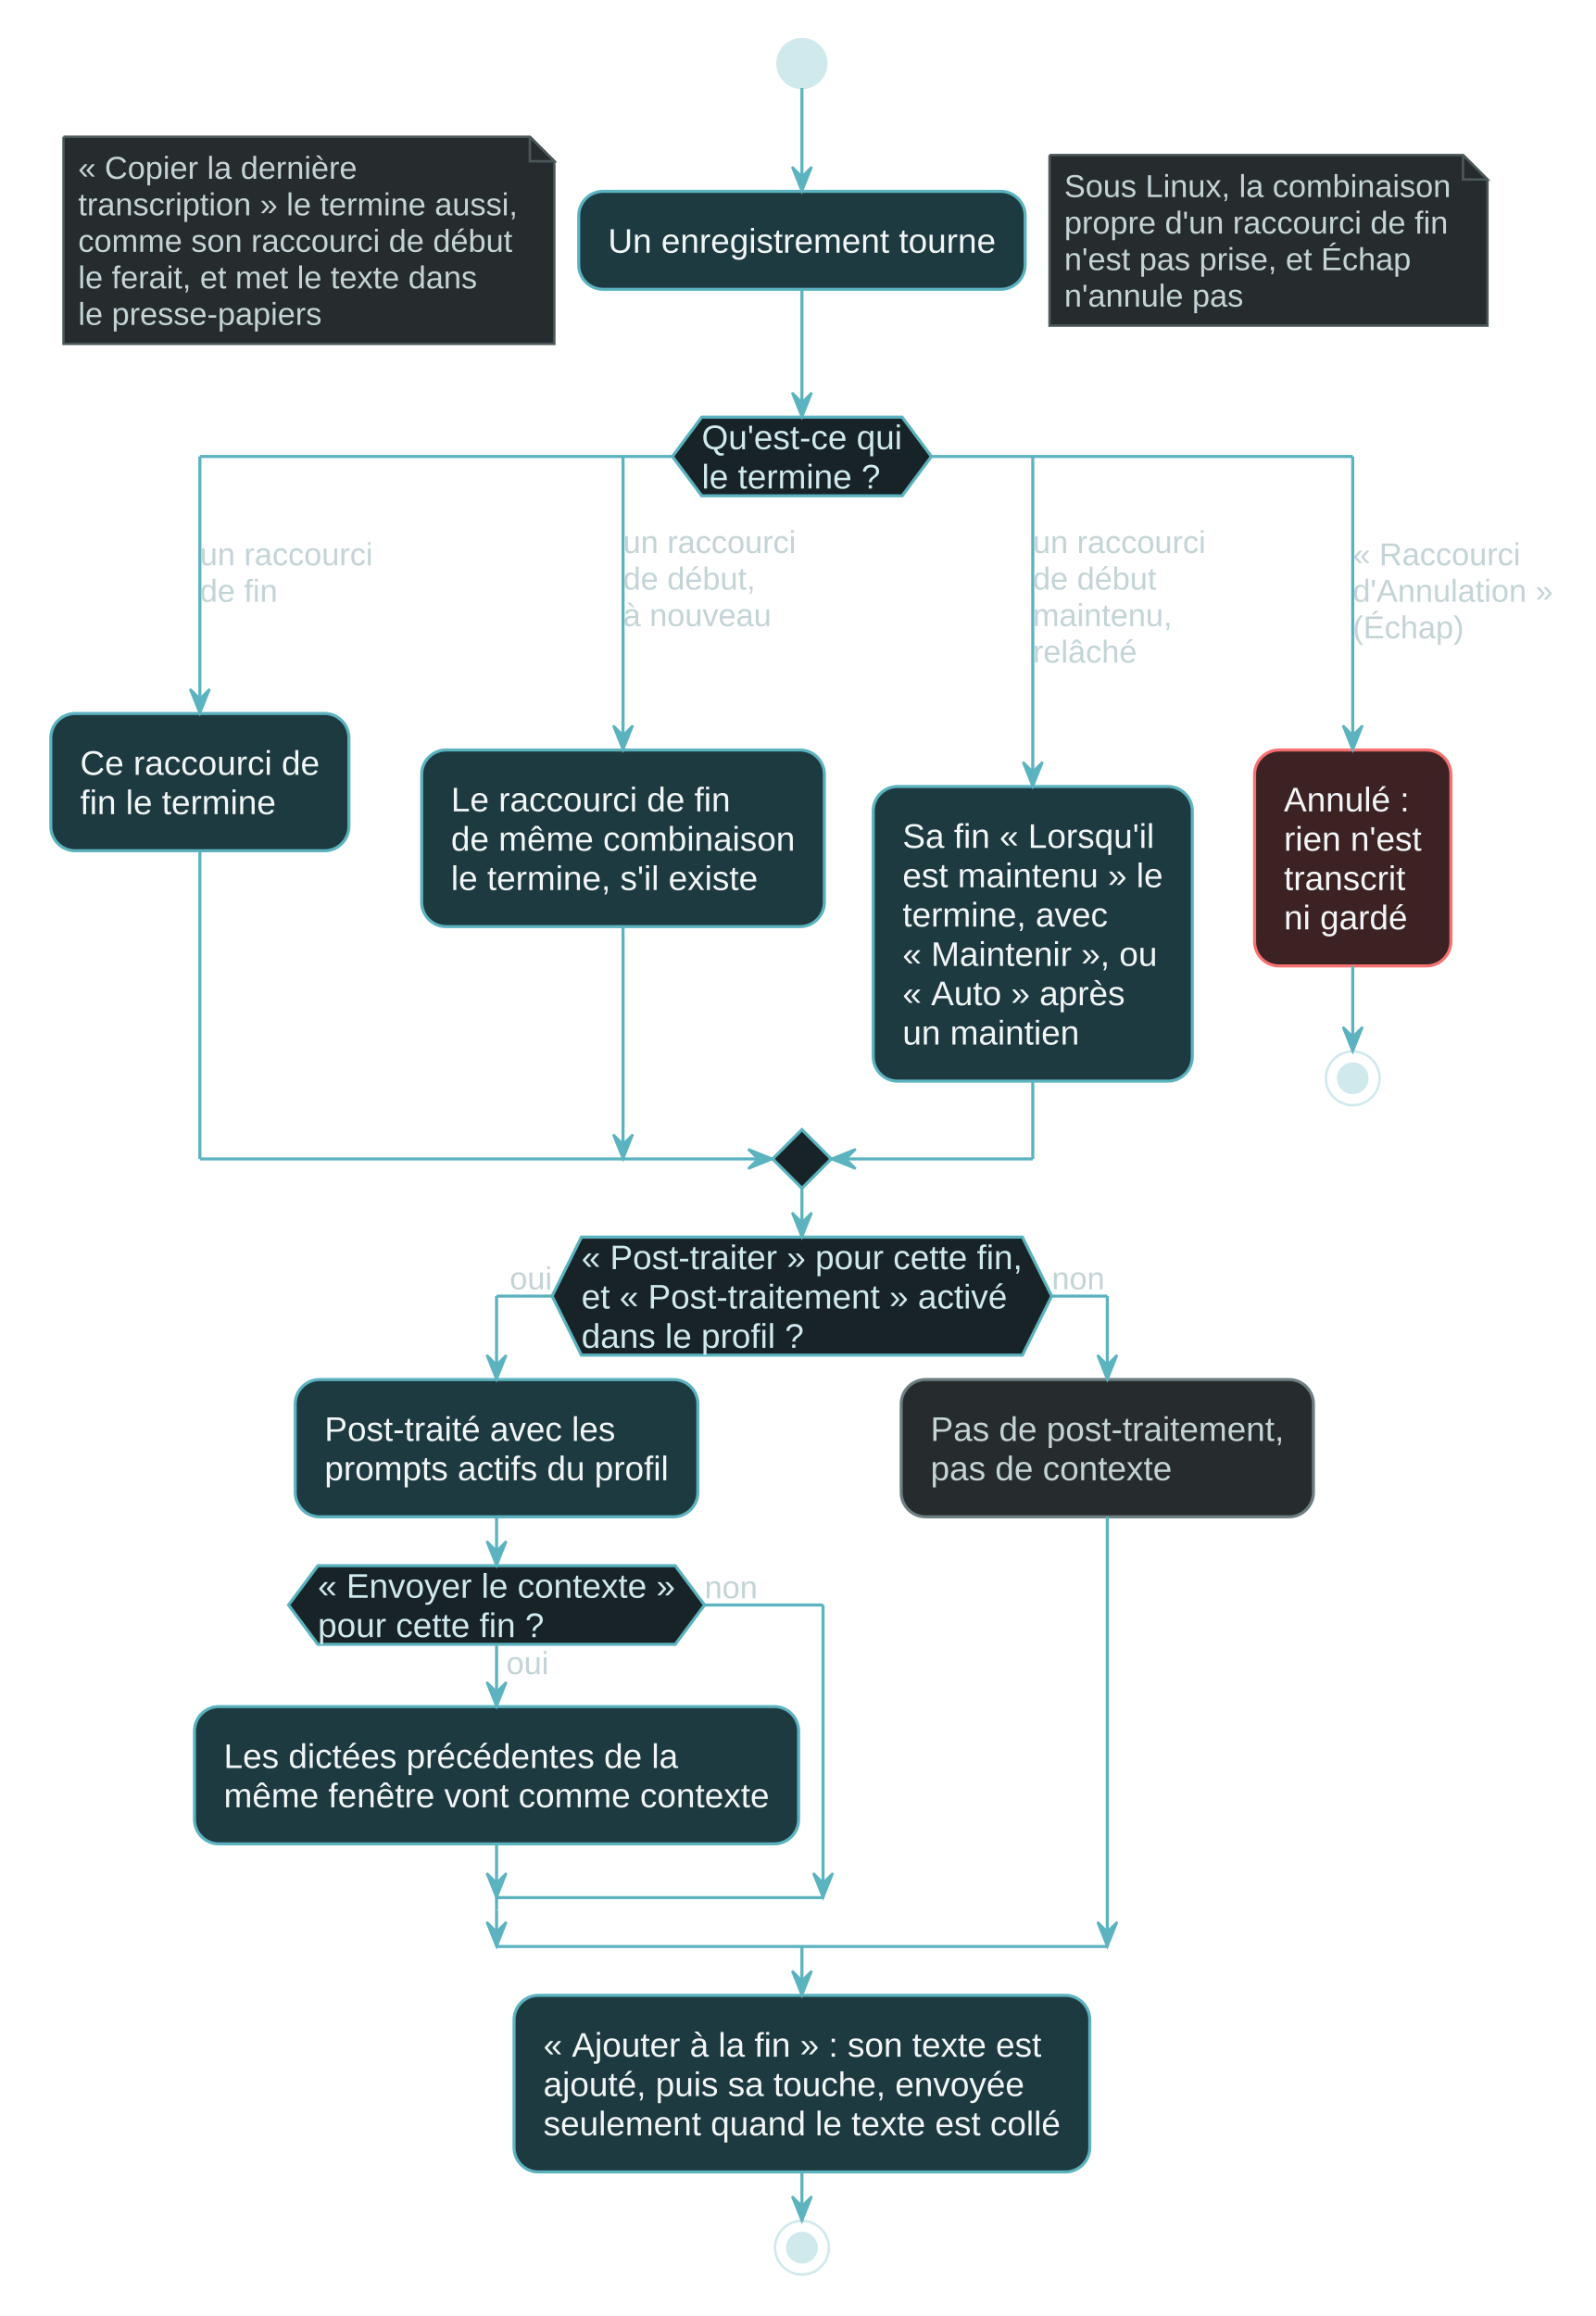
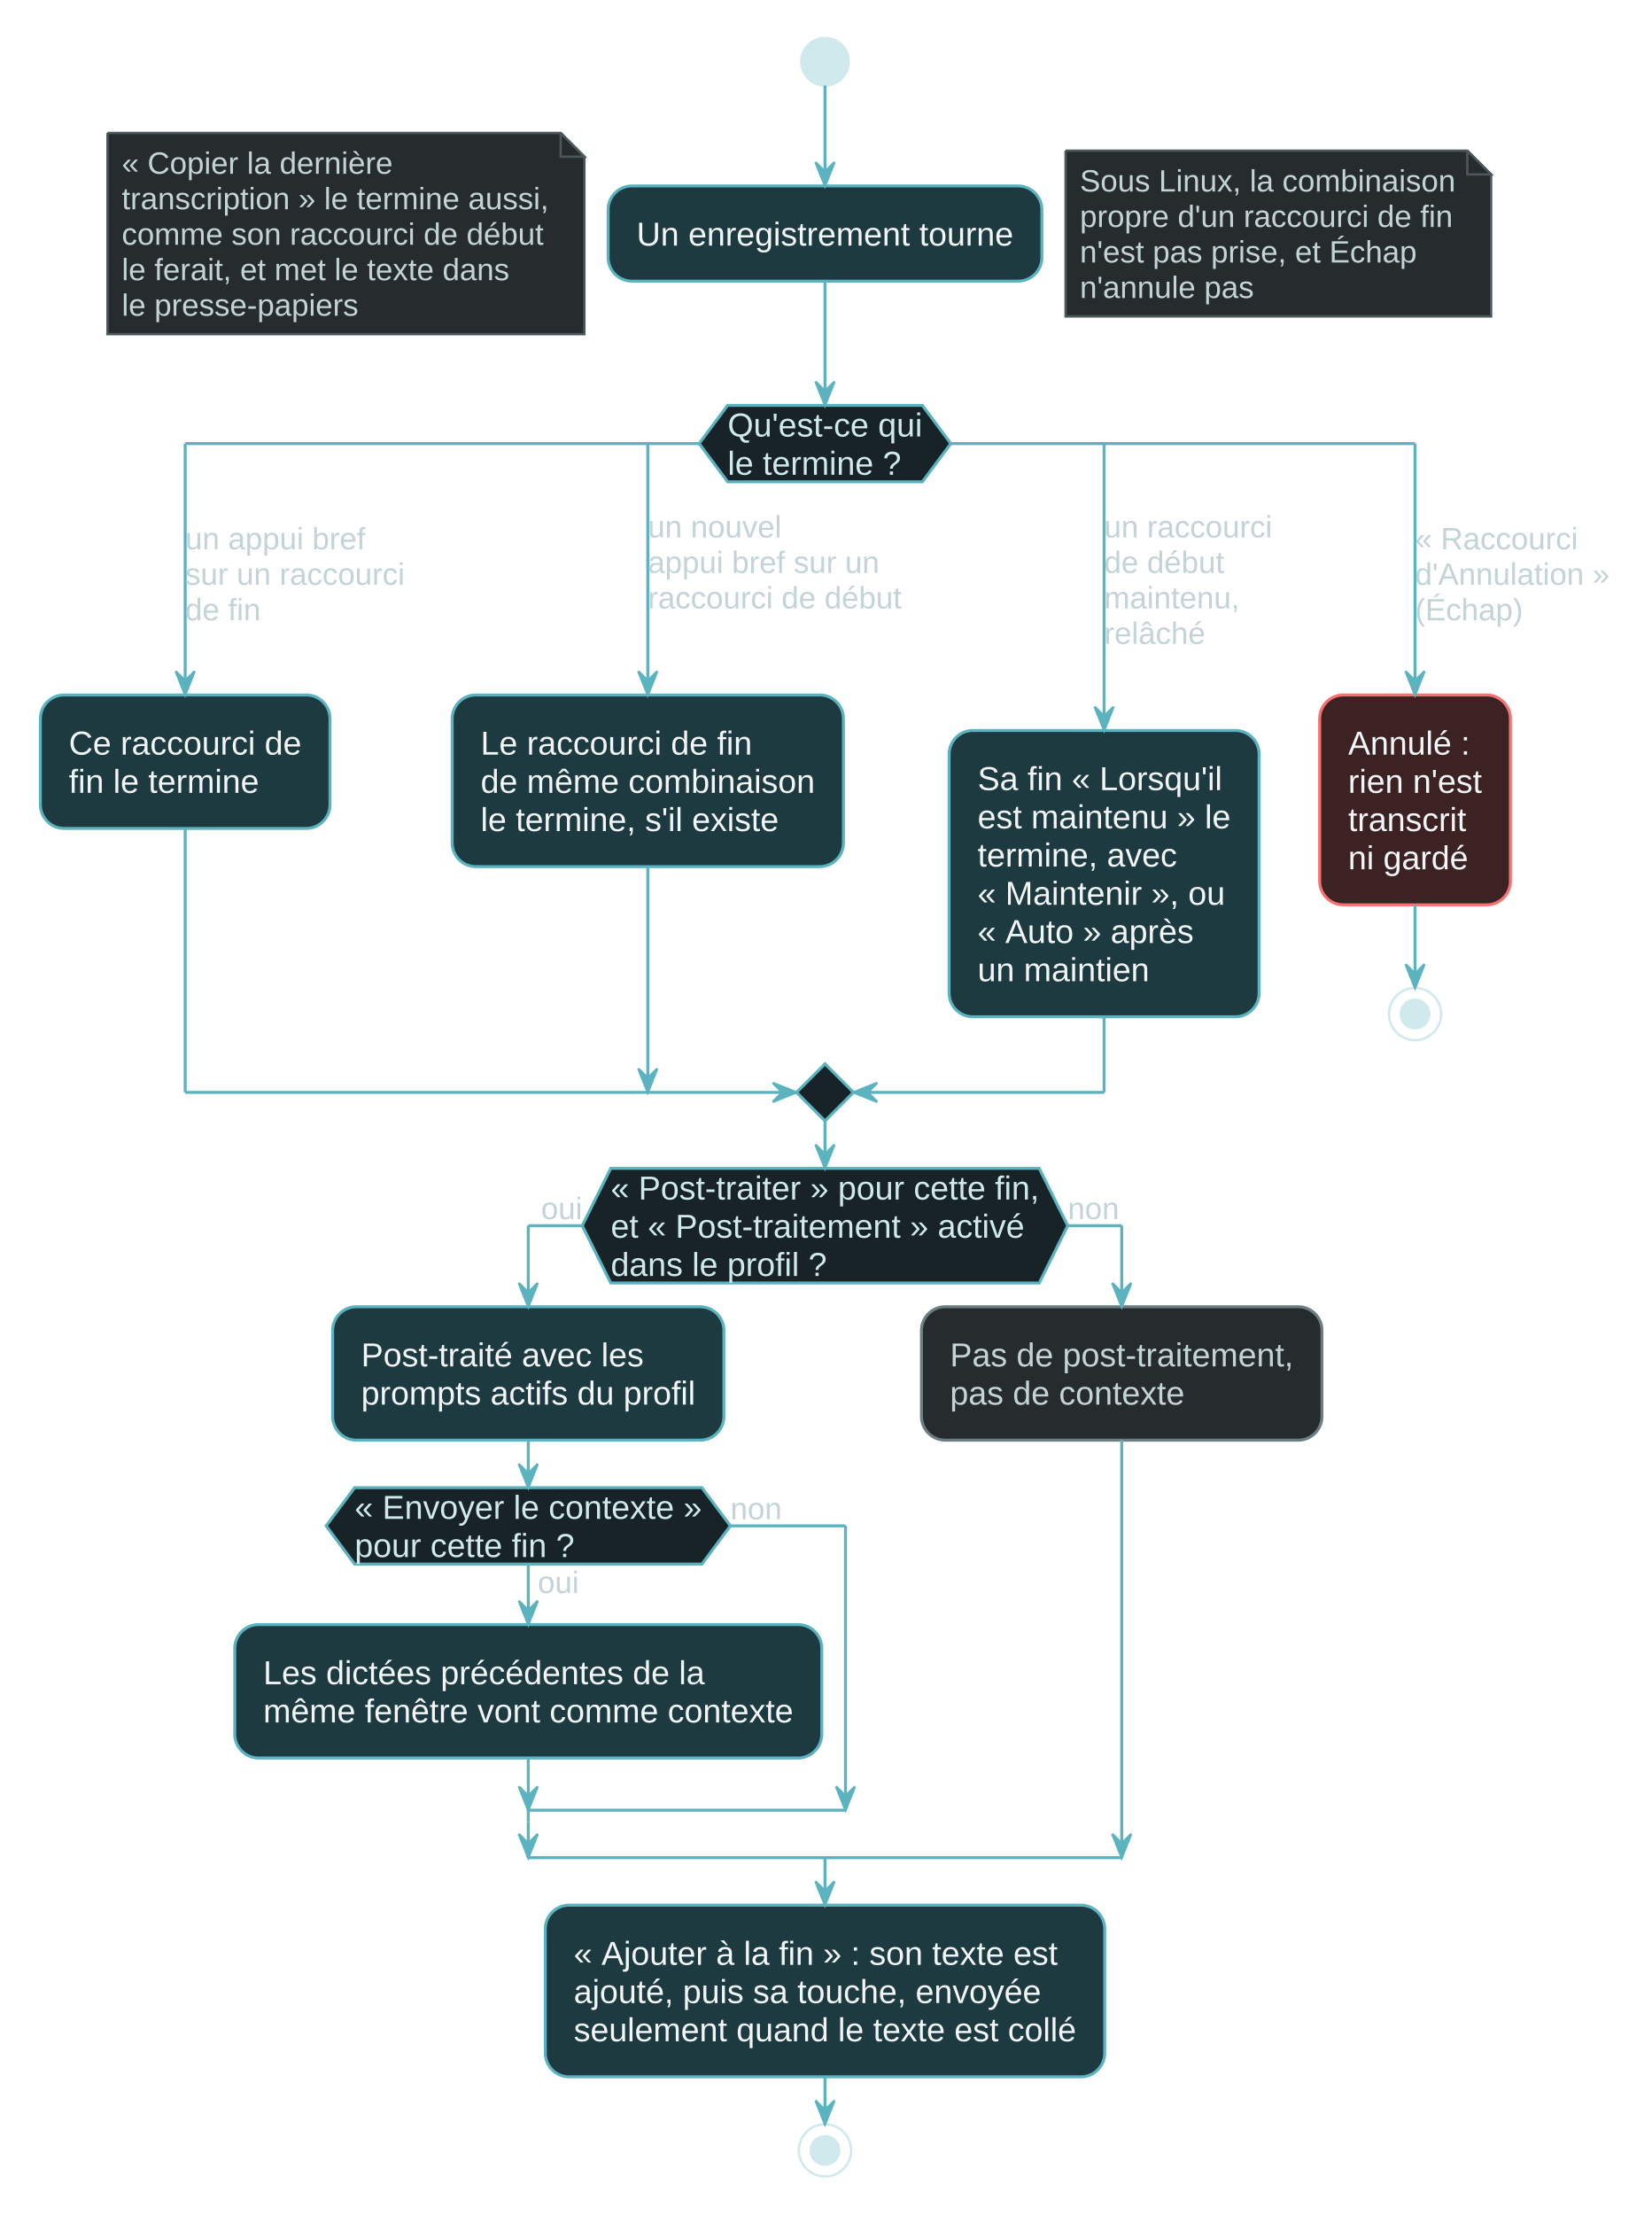
- <svg xmlns="http://www.w3.org/2000/svg" contentStyleType="text/css" data-diagram-type="ACTIVITY" height="948px" preserveAspectRatio="none" style="width:653px;height:948px;" version="1.1" viewBox="0 0 653 948" width="653px" zoomAndPan="magnify">
+ <svg xmlns="http://www.w3.org/2000/svg" contentStyleType="text/css" data-diagram-type="ACTIVITY" height="933px" preserveAspectRatio="none" style="width:696px;height:933px;" version="1.1" viewBox="0 0 696 933" width="696px" zoomAndPan="magnify">
  <defs />
  <g>
-     <ellipse cx="328.287" cy="26" fill="#CFE9ED" rx="10" ry="10" style="stroke:#CFE9ED;stroke-width:1;" />
-     <path d="M26,56 L26,140.744 L226.912,140.744 L226.912,66 L216.912,56 L26,56" fill="#262B2D" style="stroke:#4B5759;stroke-width:1;" />
-     <path d="M216.912,56 L216.912,66 L226.912,66 L216.912,56" fill="#262B2D" style="stroke:#4B5759;stroke-width:1;" />
-     <text fill="#C3D3D6" font-family="Arial, Helvetica, 'Liberation Sans', 'Arimo', sans-serif" font-size="13" lengthAdjust="spacing" textLength="114.175" x="32" y="73.194">« Copier la dernière</text>
-     <text fill="#C3D3D6" font-family="Arial, Helvetica, 'Liberation Sans', 'Arimo', sans-serif" font-size="13" lengthAdjust="spacing" textLength="179.912" x="32" y="88.143">transcription » le termine aussi,</text>
-     <text fill="#C3D3D6" font-family="Arial, Helvetica, 'Liberation Sans', 'Arimo', sans-serif" font-size="13" lengthAdjust="spacing" textLength="177.753" x="32" y="103.091">comme son raccourci de début</text>
-     <text fill="#C3D3D6" font-family="Arial, Helvetica, 'Liberation Sans', 'Arimo', sans-serif" font-size="13" lengthAdjust="spacing" textLength="163.306" x="32" y="118.04">le ferait, et met le texte dans</text>
-     <text fill="#C3D3D6" font-family="Arial, Helvetica, 'Liberation Sans', 'Arimo', sans-serif" font-size="13" lengthAdjust="spacing" textLength="99.715" x="32" y="132.989">le presse-papiers</text>
-     <path d="M429.663,63.474 L429.663,133.269 L608.922,133.269 L608.922,73.474 L598.922,63.474 L429.663,63.474" fill="#262B2D" style="stroke:#4B5759;stroke-width:1;" />
-     <path d="M598.922,63.474 L598.922,73.474 L608.922,73.474 L598.922,63.474" fill="#262B2D" style="stroke:#4B5759;stroke-width:1;" />
-     <text fill="#C3D3D6" font-family="Arial, Helvetica, 'Liberation Sans', 'Arimo', sans-serif" font-size="13" lengthAdjust="spacing" textLength="158.26" x="435.663" y="80.668">Sous Linux, la combinaison</text>
-     <text fill="#C3D3D6" font-family="Arial, Helvetica, 'Liberation Sans', 'Arimo', sans-serif" font-size="13" lengthAdjust="spacing" textLength="157.124" x="435.663" y="95.617">propre d'un raccourci de fin</text>
-     <text fill="#C3D3D6" font-family="Arial, Helvetica, 'Liberation Sans', 'Arimo', sans-serif" font-size="13" lengthAdjust="spacing" textLength="141.953" x="435.663" y="110.566">n'est pas prise, et Échap</text>
-     <text fill="#C3D3D6" font-family="Arial, Helvetica, 'Liberation Sans', 'Arimo', sans-serif" font-size="13" lengthAdjust="spacing" textLength="73.322" x="435.663" y="125.514">n'annule pas</text>
-     <rect fill="#1D3A40" height="40.099" rx="10" ry="10" style="stroke:#5BB3C0;stroke-width:1.25;" width="182.751" x="236.912" y="78.323" />
-     <text fill="#F2F6F7" font-family="Arial, Helvetica, 'Liberation Sans', 'Arimo', sans-serif" font-size="14" lengthAdjust="spacing" textLength="158.751" x="248.912" y="103.454">Un enregistrement tourne</text>
-     <polygon fill="#182327" points="287.265,170.744,369.31,170.744,381.31,186.842,369.31,202.941,287.265,202.941,275.265,186.842,287.265,170.744" style="stroke:#5BB3C0;stroke-width:1.25;" />
-     <text fill="#CFE9ED" font-family="Arial, Helvetica, 'Liberation Sans', 'Arimo', sans-serif" font-size="14" lengthAdjust="spacing" textLength="82.045" x="287.265" y="183.875">Qu'est-ce qui</text>
-     <text fill="#CFE9ED" font-family="Arial, Helvetica, 'Liberation Sans', 'Arimo', sans-serif" font-size="14" lengthAdjust="spacing" textLength="73.144" x="287.265" y="199.974">le termine ?</text>
-     <rect fill="#1D3A40" height="56.197" rx="10" ry="10" style="stroke:#5BB3C0;stroke-width:1.25;" width="122.041" x="20.801" y="292.04" />
-     <text fill="#F2F6F7" font-family="Arial, Helvetica, 'Liberation Sans', 'Arimo', sans-serif" font-size="14" lengthAdjust="spacing" textLength="98.041" x="32.801" y="317.172">Ce raccourci de</text>
-     <text fill="#F2F6F7" font-family="Arial, Helvetica, 'Liberation Sans', 'Arimo', sans-serif" font-size="14" lengthAdjust="spacing" textLength="80.144" x="32.801" y="333.271">fin le termine</text>
-     <rect fill="#1D3A40" height="72.296" rx="10" ry="10" style="stroke:#5BB3C0;stroke-width:1.25;" width="164.848" x="172.63" y="306.989" />
-     <text fill="#F2F6F7" font-family="Arial, Helvetica, 'Liberation Sans', 'Arimo', sans-serif" font-size="14" lengthAdjust="spacing" textLength="114.393" x="184.63" y="332.121">Le raccourci de fin</text>
-     <text fill="#F2F6F7" font-family="Arial, Helvetica, 'Liberation Sans', 'Arimo', sans-serif" font-size="14" lengthAdjust="spacing" textLength="140.848" x="184.63" y="348.219">de même combinaison</text>
-     <text fill="#F2F6F7" font-family="Arial, Helvetica, 'Liberation Sans', 'Arimo', sans-serif" font-size="14" lengthAdjust="spacing" textLength="125.603" x="184.63" y="364.318">le termine, s'il existe</text>
-     <rect fill="#1D3A40" height="120.592" rx="10" ry="10" style="stroke:#5BB3C0;stroke-width:1.25;" width="130.62" x="357.478" y="321.938" />
-     <text fill="#F2F6F7" font-family="Arial, Helvetica, 'Liberation Sans', 'Arimo', sans-serif" font-size="14" lengthAdjust="spacing" textLength="103.065" x="369.478" y="347.069">Sa fin « Lorsqu'il</text>
-     <text fill="#F2F6F7" font-family="Arial, Helvetica, 'Liberation Sans', 'Arimo', sans-serif" font-size="14" lengthAdjust="spacing" textLength="106.62" x="369.478" y="363.168">est maintenu » le</text>
-     <text fill="#F2F6F7" font-family="Arial, Helvetica, 'Liberation Sans', 'Arimo', sans-serif" font-size="14" lengthAdjust="spacing" textLength="84.034" x="369.478" y="379.267">termine, avec</text>
-     <text fill="#F2F6F7" font-family="Arial, Helvetica, 'Liberation Sans', 'Arimo', sans-serif" font-size="14" lengthAdjust="spacing" textLength="104.282" x="369.478" y="395.365">« Maintenir », ou</text>
-     <text fill="#F2F6F7" font-family="Arial, Helvetica, 'Liberation Sans', 'Arimo', sans-serif" font-size="14" lengthAdjust="spacing" textLength="91.061" x="369.478" y="411.464">« Auto » après</text>
-     <text fill="#F2F6F7" font-family="Arial, Helvetica, 'Liberation Sans', 'Arimo', sans-serif" font-size="14" lengthAdjust="spacing" textLength="72.379" x="369.478" y="427.562">un maintien</text>
-     <rect fill="#3D2224" height="88.394" rx="10" ry="10" style="stroke:#F87171;stroke-width:1.25;" width="80.369" x="513.596" y="306.989" />
-     <text fill="#F2F6F7" font-family="Arial, Helvetica, 'Liberation Sans', 'Arimo', sans-serif" font-size="14" lengthAdjust="spacing" textLength="51.372" x="525.596" y="332.121">Annulé :</text>
-     <text fill="#F2F6F7" font-family="Arial, Helvetica, 'Liberation Sans', 'Arimo', sans-serif" font-size="14" lengthAdjust="spacing" textLength="56.369" x="525.596" y="348.219">rien n'est</text>
-     <text fill="#F2F6F7" font-family="Arial, Helvetica, 'Liberation Sans', 'Arimo', sans-serif" font-size="14" lengthAdjust="spacing" textLength="49.786" x="525.596" y="364.318">transcrit</text>
-     <text fill="#F2F6F7" font-family="Arial, Helvetica, 'Liberation Sans', 'Arimo', sans-serif" font-size="14" lengthAdjust="spacing" textLength="50.593" x="525.596" y="380.416">ni gardé</text>
-     <ellipse cx="553.78" cy="441.383" fill="none" rx="11" ry="11" style="stroke:#CFE9ED;stroke-width:1;" />
-     <ellipse cx="553.78" cy="441.383" fill="#CFE9ED" rx="6" ry="6" style="stroke:#CFE9ED;stroke-width:1;" />
-     <polygon fill="#182327" points="328.287,462.383,328.287,462.383,340.287,474.383,328.287,486.383,328.287,486.383,316.287,474.383,328.287,462.383" style="stroke:#5BB3C0;stroke-width:1.25;" />
-     <polygon fill="#182327" points="238.022,506.383,418.552,506.383,430.552,530.531,418.552,554.679,238.022,554.679,226.022,530.531,238.022,506.383" style="stroke:#5BB3C0;stroke-width:1.25;" />
-     <text fill="#CFE9ED" font-family="Arial, Helvetica, 'Liberation Sans', 'Arimo', sans-serif" font-size="14" lengthAdjust="spacing" textLength="180.53" x="238.022" y="519.515">« Post-traiter » pour cette fin,</text>
-     <text fill="#CFE9ED" font-family="Arial, Helvetica, 'Liberation Sans', 'Arimo', sans-serif" font-size="14" lengthAdjust="spacing" textLength="174.303" x="238.022" y="535.614">et « Post-traitement » activé</text>
-     <text fill="#CFE9ED" font-family="Arial, Helvetica, 'Liberation Sans', 'Arimo', sans-serif" font-size="14" lengthAdjust="spacing" textLength="91.055" x="238.022" y="551.712">dans le profil ?</text>
-     <text fill="#C3D3D6" font-family="Arial, Helvetica, 'Liberation Sans', 'Arimo', sans-serif" font-size="13" lengthAdjust="spacing" textLength="17.348" x="208.674" y="527.776">oui</text>
-     <text fill="#C3D3D6" font-family="Arial, Helvetica, 'Liberation Sans', 'Arimo', sans-serif" font-size="13" lengthAdjust="spacing" textLength="21.69" x="430.552" y="527.776">non</text>
-     <rect fill="#1D3A40" height="56.197" rx="10" ry="10" style="stroke:#5BB3C0;stroke-width:1.25;" width="164.834" x="120.855" y="564.679" />
-     <text fill="#F2F6F7" font-family="Arial, Helvetica, 'Liberation Sans', 'Arimo', sans-serif" font-size="14" lengthAdjust="spacing" textLength="119.048" x="132.855" y="589.811">Post-traité avec les</text>
-     <text fill="#F2F6F7" font-family="Arial, Helvetica, 'Liberation Sans', 'Arimo', sans-serif" font-size="14" lengthAdjust="spacing" textLength="140.834" x="132.855" y="605.91">prompts actifs du profil</text>
-     <rect fill="#1D3A40" height="56.197" rx="10" ry="10" style="stroke:#5BB3C0;stroke-width:1.25;" width="247.323" x="79.61" y="698.548" />
-     <text fill="#F2F6F7" font-family="Arial, Helvetica, 'Liberation Sans', 'Arimo', sans-serif" font-size="14" lengthAdjust="spacing" textLength="186.013" x="91.61" y="723.68">Les dictées précédentes de la</text>
-     <text fill="#F2F6F7" font-family="Arial, Helvetica, 'Liberation Sans', 'Arimo', sans-serif" font-size="14" lengthAdjust="spacing" textLength="223.323" x="91.61" y="739.779">même fenêtre vont comme contexte</text>
-     <polygon fill="#182327" points="130.117,640.876,276.427,640.876,288.427,656.975,276.427,673.074,130.117,673.074,118.117,656.975,130.117,640.876" style="stroke:#5BB3C0;stroke-width:1.25;" />
-     <text fill="#C3D3D6" font-family="Arial, Helvetica, 'Liberation Sans', 'Arimo', sans-serif" font-size="13" lengthAdjust="spacing" textLength="17.348" x="207.272" y="685.268">oui</text>
-     <text fill="#CFE9ED" font-family="Arial, Helvetica, 'Liberation Sans', 'Arimo', sans-serif" font-size="14" lengthAdjust="spacing" textLength="146.31" x="130.117" y="654.008">« Envoyer le contexte »</text>
-     <text fill="#CFE9ED" font-family="Arial, Helvetica, 'Liberation Sans', 'Arimo', sans-serif" font-size="14" lengthAdjust="spacing" textLength="92.613" x="130.117" y="670.107">pour cette fin ?</text>
-     <text fill="#C3D3D6" font-family="Arial, Helvetica, 'Liberation Sans', 'Arimo', sans-serif" font-size="13" lengthAdjust="spacing" textLength="21.69" x="288.427" y="654.22">non</text>
-     <rect fill="#262B2D" height="56.197" rx="10" ry="10" style="stroke:#6D7E82;stroke-width:1.25;" width="168.737" x="368.934" y="564.679" />
-     <text fill="#C3D3D6" font-family="Arial, Helvetica, 'Liberation Sans', 'Arimo', sans-serif" font-size="14" lengthAdjust="spacing" textLength="144.737" x="380.934" y="589.811">Pas de post-traitement,</text>
-     <text fill="#C3D3D6" font-family="Arial, Helvetica, 'Liberation Sans', 'Arimo', sans-serif" font-size="14" lengthAdjust="spacing" textLength="98.848" x="380.934" y="605.91">pas de contexte</text>
-     <rect fill="#1D3A40" height="72.296" rx="10" ry="10" style="stroke:#5BB3C0;stroke-width:1.25;" width="235.689" x="210.443" y="816.745" />
-     <text fill="#F2F6F7" font-family="Arial, Helvetica, 'Liberation Sans', 'Arimo', sans-serif" font-size="14" lengthAdjust="spacing" textLength="203.895" x="222.443" y="841.877">« Ajouter à la fin » : son texte est</text>
-     <text fill="#F2F6F7" font-family="Arial, Helvetica, 'Liberation Sans', 'Arimo', sans-serif" font-size="14" lengthAdjust="spacing" textLength="196.916" x="222.443" y="857.976">ajouté, puis sa touche, envoyée</text>
-     <text fill="#F2F6F7" font-family="Arial, Helvetica, 'Liberation Sans', 'Arimo', sans-serif" font-size="14" lengthAdjust="spacing" textLength="211.689" x="222.443" y="874.074">seulement quand le texte est collé</text>
-     <ellipse cx="328.287" cy="920.041" fill="none" rx="11" ry="11" style="stroke:#CFE9ED;stroke-width:1;" />
-     <ellipse cx="328.287" cy="920.041" fill="#CFE9ED" rx="6" ry="6" style="stroke:#CFE9ED;stroke-width:1;" />
-     <line style="stroke:#5BB3C0;stroke-width:1.25;" x1="328.287" x2="328.287" y1="36" y2="78.323" />
-     <polygon fill="#5BB3C0" points="324.287,68.323,328.287,78.323,332.287,68.323,328.287,72.323" style="stroke:#5BB3C0;stroke-width:1;" />
-     <line style="stroke:#5BB3C0;stroke-width:1.25;" x1="553.78" x2="553.78" y1="395.383" y2="430.383" />
-     <polygon fill="#5BB3C0" points="549.78,420.383,553.78,430.383,557.78,420.383,553.78,424.383" style="stroke:#5BB3C0;stroke-width:1;" />
-     <line style="stroke:#5BB3C0;stroke-width:1.25;" x1="275.265" x2="81.822" y1="186.842" y2="186.842" />
-     <line style="stroke:#5BB3C0;stroke-width:1.25;" x1="81.822" x2="81.822" y1="186.842" y2="292.04" />
-     <polygon fill="#5BB3C0" points="77.822,282.04,81.822,292.04,85.822,282.04,81.822,286.04" style="stroke:#5BB3C0;stroke-width:1;" />
-     <text fill="#C3D3D6" font-family="Arial, Helvetica, 'Liberation Sans', 'Arimo', sans-serif" font-size="13" lengthAdjust="spacing" textLength="70.808" x="81.822" y="231.39">un raccourci</text>
-     <text fill="#C3D3D6" font-family="Arial, Helvetica, 'Liberation Sans', 'Arimo', sans-serif" font-size="13" lengthAdjust="spacing" textLength="31.802" x="81.822" y="246.338">de fin</text>
-     <line style="stroke:#5BB3C0;stroke-width:1.25;" x1="381.31" x2="553.78" y1="186.842" y2="186.842" />
-     <line style="stroke:#5BB3C0;stroke-width:1.25;" x1="553.78" x2="553.78" y1="186.842" y2="306.989" />
-     <polygon fill="#5BB3C0" points="549.78,296.989,553.78,306.989,557.78,296.989,553.78,300.989" style="stroke:#5BB3C0;stroke-width:1;" />
-     <text fill="#C3D3D6" font-family="Arial, Helvetica, 'Liberation Sans', 'Arimo', sans-serif" font-size="13" lengthAdjust="spacing" textLength="68.637" x="553.78" y="231.39">« Raccourci</text>
-     <text fill="#C3D3D6" font-family="Arial, Helvetica, 'Liberation Sans', 'Arimo', sans-serif" font-size="13" lengthAdjust="spacing" textLength="81.993" x="553.78" y="246.338">d'Annulation »</text>
-     <text fill="#C3D3D6" font-family="Arial, Helvetica, 'Liberation Sans', 'Arimo', sans-serif" font-size="13" lengthAdjust="spacing" textLength="45.519" x="553.78" y="261.287">(Échap)</text>
-     <line style="stroke:#5BB3C0;stroke-width:1.25;" x1="255.054" x2="255.054" y1="186.842" y2="306.989" />
-     <polygon fill="#5BB3C0" points="251.054,296.989,255.054,306.989,259.054,296.989,255.054,300.989" style="stroke:#5BB3C0;stroke-width:1;" />
-     <text fill="#C3D3D6" font-family="Arial, Helvetica, 'Liberation Sans', 'Arimo', sans-serif" font-size="13" lengthAdjust="spacing" textLength="70.808" x="255.054" y="226.39">un raccourci</text>
-     <text fill="#C3D3D6" font-family="Arial, Helvetica, 'Liberation Sans', 'Arimo', sans-serif" font-size="13" lengthAdjust="spacing" textLength="54.215" x="255.054" y="241.338">de début,</text>
-     <text fill="#C3D3D6" font-family="Arial, Helvetica, 'Liberation Sans', 'Arimo', sans-serif" font-size="13" lengthAdjust="spacing" textLength="60.722" x="255.054" y="256.287">à nouveau</text>
-     <line style="stroke:#5BB3C0;stroke-width:1.25;" x1="422.788" x2="422.788" y1="186.842" y2="321.938" />
-     <polygon fill="#5BB3C0" points="418.788,311.938,422.788,321.938,426.788,311.938,422.788,315.938" style="stroke:#5BB3C0;stroke-width:1;" />
-     <text fill="#C3D3D6" font-family="Arial, Helvetica, 'Liberation Sans', 'Arimo', sans-serif" font-size="13" lengthAdjust="spacing" textLength="70.808" x="422.788" y="226.39">un raccourci</text>
-     <text fill="#C3D3D6" font-family="Arial, Helvetica, 'Liberation Sans', 'Arimo', sans-serif" font-size="13" lengthAdjust="spacing" textLength="50.603" x="422.788" y="241.338">de début</text>
-     <text fill="#C3D3D6" font-family="Arial, Helvetica, 'Liberation Sans', 'Arimo', sans-serif" font-size="13" lengthAdjust="spacing" textLength="57.091" x="422.788" y="256.287">maintenu,</text>
-     <text fill="#C3D3D6" font-family="Arial, Helvetica, 'Liberation Sans', 'Arimo', sans-serif" font-size="13" lengthAdjust="spacing" textLength="42.637" x="422.788" y="271.236">relâché</text>
-     <line style="stroke:#5BB3C0;stroke-width:1.25;" x1="81.822" x2="81.822" y1="348.237" y2="474.383" />
-     <line style="stroke:#5BB3C0;stroke-width:1.25;" x1="81.822" x2="316.287" y1="474.383" y2="474.383" />
-     <polygon fill="#5BB3C0" points="306.287,470.383,316.287,474.383,306.287,478.383,310.287,474.383" style="stroke:#5BB3C0;stroke-width:1;" />
-     <line style="stroke:#5BB3C0;stroke-width:1.25;" x1="422.788" x2="422.788" y1="442.529" y2="474.383" />
-     <line style="stroke:#5BB3C0;stroke-width:1.25;" x1="422.788" x2="340.287" y1="474.383" y2="474.383" />
-     <polygon fill="#5BB3C0" points="350.287,470.383,340.287,474.383,350.287,478.383,346.287,474.383" style="stroke:#5BB3C0;stroke-width:1;" />
-     <line style="stroke:#5BB3C0;stroke-width:1.25;" x1="255.054" x2="255.054" y1="379.285" y2="474.383" />
-     <polygon fill="#5BB3C0" points="251.054,464.383,255.054,474.383,259.054,464.383,255.054,468.383" style="stroke:#5BB3C0;stroke-width:1;" />
-     <line style="stroke:#5BB3C0;stroke-width:1.25;" x1="328.287" x2="328.287" y1="118.421" y2="170.744" />
-     <polygon fill="#5BB3C0" points="324.287,160.744,328.287,170.744,332.287,160.744,328.287,164.744" style="stroke:#5BB3C0;stroke-width:1;" />
-     <line style="stroke:#5BB3C0;stroke-width:1.25;" x1="203.272" x2="203.272" y1="673.074" y2="698.548" />
-     <polygon fill="#5BB3C0" points="199.272,688.548,203.272,698.548,207.272,688.548,203.272,692.548" style="stroke:#5BB3C0;stroke-width:1;" />
-     <line style="stroke:#5BB3C0;stroke-width:1.25;" x1="288.427" x2="336.934" y1="656.975" y2="656.975" />
-     <line style="stroke:#5BB3C0;stroke-width:1.25;" x1="336.934" x2="336.934" y1="656.975" y2="776.745" />
-     <polygon fill="#5BB3C0" points="332.934,766.745,336.934,776.745,340.934,766.745,336.934,770.745" style="stroke:#5BB3C0;stroke-width:1;" />
-     <line style="stroke:#5BB3C0;stroke-width:1.25;" x1="336.934" x2="203.272" y1="776.745" y2="776.745" />
-     <line style="stroke:#5BB3C0;stroke-width:1.25;" x1="203.272" x2="203.272" y1="776.745" y2="781.745" />
-     <line style="stroke:#5BB3C0;stroke-width:1.25;" x1="203.272" x2="203.272" y1="754.745" y2="776.745" />
-     <polygon fill="#5BB3C0" points="199.272,766.745,203.272,776.745,207.272,766.745,203.272,770.745" style="stroke:#5BB3C0;stroke-width:1;" />
-     <line style="stroke:#5BB3C0;stroke-width:1.25;" x1="203.272" x2="203.272" y1="620.876" y2="640.876" />
-     <polygon fill="#5BB3C0" points="199.272,630.876,203.272,640.876,207.272,630.876,203.272,634.876" style="stroke:#5BB3C0;stroke-width:1;" />
-     <line style="stroke:#5BB3C0;stroke-width:1.25;" x1="226.022" x2="203.272" y1="530.531" y2="530.531" />
-     <line style="stroke:#5BB3C0;stroke-width:1.25;" x1="203.272" x2="203.272" y1="530.531" y2="564.679" />
-     <polygon fill="#5BB3C0" points="199.272,554.679,203.272,564.679,207.272,554.679,203.272,558.679" style="stroke:#5BB3C0;stroke-width:1;" />
-     <line style="stroke:#5BB3C0;stroke-width:1.25;" x1="430.552" x2="453.302" y1="530.531" y2="530.531" />
-     <line style="stroke:#5BB3C0;stroke-width:1.25;" x1="453.302" x2="453.302" y1="530.531" y2="564.679" />
-     <polygon fill="#5BB3C0" points="449.302,554.679,453.302,564.679,457.302,554.679,453.302,558.679" style="stroke:#5BB3C0;stroke-width:1;" />
-     <line style="stroke:#5BB3C0;stroke-width:1.25;" x1="203.272" x2="203.272" y1="781.745" y2="796.745" />
-     <polygon fill="#5BB3C0" points="199.272,786.745,203.272,796.745,207.272,786.745,203.272,790.745" style="stroke:#5BB3C0;stroke-width:1;" />
-     <line style="stroke:#5BB3C0;stroke-width:1.25;" x1="453.302" x2="453.302" y1="620.876" y2="796.745" />
-     <polygon fill="#5BB3C0" points="449.302,786.745,453.302,796.745,457.302,786.745,453.302,790.745" style="stroke:#5BB3C0;stroke-width:1;" />
-     <line style="stroke:#5BB3C0;stroke-width:1.25;" x1="203.272" x2="453.302" y1="796.745" y2="796.745" />
-     <line style="stroke:#5BB3C0;stroke-width:1.25;" x1="328.287" x2="328.287" y1="486.383" y2="506.383" />
-     <polygon fill="#5BB3C0" points="324.287,496.383,328.287,506.383,332.287,496.383,328.287,500.383" style="stroke:#5BB3C0;stroke-width:1;" />
-     <line style="stroke:#5BB3C0;stroke-width:1.25;" x1="328.287" x2="328.287" y1="796.745" y2="816.745" />
-     <polygon fill="#5BB3C0" points="324.287,806.745,328.287,816.745,332.287,806.745,328.287,810.745" style="stroke:#5BB3C0;stroke-width:1;" />
-     <line style="stroke:#5BB3C0;stroke-width:1.25;" x1="328.287" x2="328.287" y1="889.041" y2="909.041" />
-     <polygon fill="#5BB3C0" points="324.287,899.041,328.287,909.041,332.287,899.041,328.287,903.041" style="stroke:#5BB3C0;stroke-width:1;" />
+     <ellipse cx="347.585" cy="26" fill="#CFE9ED" rx="10" ry="10" style="stroke:#CFE9ED;stroke-width:1;" />
+     <path d="M45.298,56 L45.298,140.744 L246.21,140.744 L246.21,66 L236.21,56 L45.298,56" fill="#262B2D" style="stroke:#4B5759;stroke-width:1;" />
+     <path d="M236.21,56 L236.21,66 L246.21,66 L236.21,56" fill="#262B2D" style="stroke:#4B5759;stroke-width:1;" />
+     <text fill="#C3D3D6" font-family="Arial, Helvetica, 'Liberation Sans', 'Arimo', sans-serif" font-size="13" lengthAdjust="spacing" textLength="114.175" x="51.298" y="73.194">« Copier la dernière</text>
+     <text fill="#C3D3D6" font-family="Arial, Helvetica, 'Liberation Sans', 'Arimo', sans-serif" font-size="13" lengthAdjust="spacing" textLength="179.912" x="51.298" y="88.143">transcription » le termine aussi,</text>
+     <text fill="#C3D3D6" font-family="Arial, Helvetica, 'Liberation Sans', 'Arimo', sans-serif" font-size="13" lengthAdjust="spacing" textLength="177.753" x="51.298" y="103.091">comme son raccourci de début</text>
+     <text fill="#C3D3D6" font-family="Arial, Helvetica, 'Liberation Sans', 'Arimo', sans-serif" font-size="13" lengthAdjust="spacing" textLength="163.306" x="51.298" y="118.04">le ferait, et met le texte dans</text>
+     <text fill="#C3D3D6" font-family="Arial, Helvetica, 'Liberation Sans', 'Arimo', sans-serif" font-size="13" lengthAdjust="spacing" textLength="99.715" x="51.298" y="132.989">le presse-papiers</text>
+     <path d="M448.961,63.474 L448.961,133.269 L628.221,133.269 L628.221,73.474 L618.221,63.474 L448.961,63.474" fill="#262B2D" style="stroke:#4B5759;stroke-width:1;" />
+     <path d="M618.221,63.474 L618.221,73.474 L628.221,73.474 L618.221,63.474" fill="#262B2D" style="stroke:#4B5759;stroke-width:1;" />
+     <text fill="#C3D3D6" font-family="Arial, Helvetica, 'Liberation Sans', 'Arimo', sans-serif" font-size="13" lengthAdjust="spacing" textLength="158.26" x="454.961" y="80.668">Sous Linux, la combinaison</text>
+     <text fill="#C3D3D6" font-family="Arial, Helvetica, 'Liberation Sans', 'Arimo', sans-serif" font-size="13" lengthAdjust="spacing" textLength="157.124" x="454.961" y="95.617">propre d'un raccourci de fin</text>
+     <text fill="#C3D3D6" font-family="Arial, Helvetica, 'Liberation Sans', 'Arimo', sans-serif" font-size="13" lengthAdjust="spacing" textLength="141.953" x="454.961" y="110.566">n'est pas prise, et Échap</text>
+     <text fill="#C3D3D6" font-family="Arial, Helvetica, 'Liberation Sans', 'Arimo', sans-serif" font-size="13" lengthAdjust="spacing" textLength="73.322" x="454.961" y="125.514">n'annule pas</text>
+     <rect fill="#1D3A40" height="40.099" rx="10" ry="10" style="stroke:#5BB3C0;stroke-width:1.25;" width="182.751" x="256.21" y="78.323" />
+     <text fill="#F2F6F7" font-family="Arial, Helvetica, 'Liberation Sans', 'Arimo', sans-serif" font-size="14" lengthAdjust="spacing" textLength="158.751" x="268.21" y="103.454">Un enregistrement tourne</text>
+     <polygon fill="#182327" points="306.563,170.744,388.608,170.744,400.608,186.842,388.608,202.941,306.563,202.941,294.563,186.842,306.563,170.744" style="stroke:#5BB3C0;stroke-width:1.25;" />
+     <text fill="#CFE9ED" font-family="Arial, Helvetica, 'Liberation Sans', 'Arimo', sans-serif" font-size="14" lengthAdjust="spacing" textLength="82.045" x="306.563" y="183.875">Qu'est-ce qui</text>
+     <text fill="#CFE9ED" font-family="Arial, Helvetica, 'Liberation Sans', 'Arimo', sans-serif" font-size="14" lengthAdjust="spacing" textLength="73.144" x="306.563" y="199.974">le termine ?</text>
+     <rect fill="#1D3A40" height="56.197" rx="10" ry="10" style="stroke:#5BB3C0;stroke-width:1.25;" width="122.041" x="17" y="292.736" />
+     <text fill="#F2F6F7" font-family="Arial, Helvetica, 'Liberation Sans', 'Arimo', sans-serif" font-size="14" lengthAdjust="spacing" textLength="98.041" x="29" y="317.868">Ce raccourci de</text>
+     <text fill="#F2F6F7" font-family="Arial, Helvetica, 'Liberation Sans', 'Arimo', sans-serif" font-size="14" lengthAdjust="spacing" textLength="80.144" x="29" y="333.966">fin le termine</text>
+     <rect fill="#1D3A40" height="72.296" rx="10" ry="10" style="stroke:#5BB3C0;stroke-width:1.25;" width="164.848" x="190.5" y="292.736" />
+     <text fill="#F2F6F7" font-family="Arial, Helvetica, 'Liberation Sans', 'Arimo', sans-serif" font-size="14" lengthAdjust="spacing" textLength="114.393" x="202.5" y="317.868">Le raccourci de fin</text>
+     <text fill="#F2F6F7" font-family="Arial, Helvetica, 'Liberation Sans', 'Arimo', sans-serif" font-size="14" lengthAdjust="spacing" textLength="140.848" x="202.5" y="333.966">de même combinaison</text>
+     <text fill="#F2F6F7" font-family="Arial, Helvetica, 'Liberation Sans', 'Arimo', sans-serif" font-size="14" lengthAdjust="spacing" textLength="125.603" x="202.5" y="350.065">le termine, s'il existe</text>
+     <rect fill="#1D3A40" height="120.592" rx="10" ry="10" style="stroke:#5BB3C0;stroke-width:1.25;" width="130.62" x="399.875" y="307.685" />
+     <text fill="#F2F6F7" font-family="Arial, Helvetica, 'Liberation Sans', 'Arimo', sans-serif" font-size="14" lengthAdjust="spacing" textLength="103.065" x="411.875" y="332.816">Sa fin « Lorsqu'il</text>
+     <text fill="#F2F6F7" font-family="Arial, Helvetica, 'Liberation Sans', 'Arimo', sans-serif" font-size="14" lengthAdjust="spacing" textLength="106.62" x="411.875" y="348.915">est maintenu » le</text>
+     <text fill="#F2F6F7" font-family="Arial, Helvetica, 'Liberation Sans', 'Arimo', sans-serif" font-size="14" lengthAdjust="spacing" textLength="84.034" x="411.875" y="365.014">termine, avec</text>
+     <text fill="#F2F6F7" font-family="Arial, Helvetica, 'Liberation Sans', 'Arimo', sans-serif" font-size="14" lengthAdjust="spacing" textLength="104.282" x="411.875" y="381.112">« Maintenir », ou</text>
+     <text fill="#F2F6F7" font-family="Arial, Helvetica, 'Liberation Sans', 'Arimo', sans-serif" font-size="14" lengthAdjust="spacing" textLength="91.061" x="411.875" y="397.211">« Auto » après</text>
+     <text fill="#F2F6F7" font-family="Arial, Helvetica, 'Liberation Sans', 'Arimo', sans-serif" font-size="14" lengthAdjust="spacing" textLength="72.379" x="411.875" y="413.31">un maintien</text>
+     <rect fill="#3D2224" height="88.394" rx="10" ry="10" style="stroke:#F87171;stroke-width:1.25;" width="80.369" x="555.993" y="292.736" />
+     <text fill="#F2F6F7" font-family="Arial, Helvetica, 'Liberation Sans', 'Arimo', sans-serif" font-size="14" lengthAdjust="spacing" textLength="51.372" x="567.993" y="317.868">Annulé :</text>
+     <text fill="#F2F6F7" font-family="Arial, Helvetica, 'Liberation Sans', 'Arimo', sans-serif" font-size="14" lengthAdjust="spacing" textLength="56.369" x="567.993" y="333.966">rien n'est</text>
+     <text fill="#F2F6F7" font-family="Arial, Helvetica, 'Liberation Sans', 'Arimo', sans-serif" font-size="14" lengthAdjust="spacing" textLength="49.786" x="567.993" y="350.065">transcrit</text>
+     <text fill="#F2F6F7" font-family="Arial, Helvetica, 'Liberation Sans', 'Arimo', sans-serif" font-size="14" lengthAdjust="spacing" textLength="50.593" x="567.993" y="366.164">ni gardé</text>
+     <ellipse cx="596.178" cy="427.13" fill="none" rx="11" ry="11" style="stroke:#CFE9ED;stroke-width:1;" />
+     <ellipse cx="596.178" cy="427.13" fill="#CFE9ED" rx="6" ry="6" style="stroke:#CFE9ED;stroke-width:1;" />
+     <polygon fill="#182327" points="347.585,448.13,347.585,448.13,359.585,460.13,347.585,472.13,347.585,472.13,335.585,460.13,347.585,448.13" style="stroke:#5BB3C0;stroke-width:1.25;" />
+     <polygon fill="#182327" points="257.32,492.13,437.85,492.13,449.85,516.278,437.85,540.426,257.32,540.426,245.32,516.278,257.32,492.13" style="stroke:#5BB3C0;stroke-width:1.25;" />
+     <text fill="#CFE9ED" font-family="Arial, Helvetica, 'Liberation Sans', 'Arimo', sans-serif" font-size="14" lengthAdjust="spacing" textLength="180.53" x="257.32" y="505.262">« Post-traiter » pour cette fin,</text>
+     <text fill="#CFE9ED" font-family="Arial, Helvetica, 'Liberation Sans', 'Arimo', sans-serif" font-size="14" lengthAdjust="spacing" textLength="174.303" x="257.32" y="521.361">et « Post-traitement » activé</text>
+     <text fill="#CFE9ED" font-family="Arial, Helvetica, 'Liberation Sans', 'Arimo', sans-serif" font-size="14" lengthAdjust="spacing" textLength="91.055" x="257.32" y="537.46">dans le profil ?</text>
+     <text fill="#C3D3D6" font-family="Arial, Helvetica, 'Liberation Sans', 'Arimo', sans-serif" font-size="13" lengthAdjust="spacing" textLength="17.348" x="227.972" y="513.523">oui</text>
+     <text fill="#C3D3D6" font-family="Arial, Helvetica, 'Liberation Sans', 'Arimo', sans-serif" font-size="13" lengthAdjust="spacing" textLength="21.69" x="449.85" y="513.523">non</text>
+     <rect fill="#1D3A40" height="56.197" rx="10" ry="10" style="stroke:#5BB3C0;stroke-width:1.25;" width="164.834" x="140.153" y="550.426" />
+     <text fill="#F2F6F7" font-family="Arial, Helvetica, 'Liberation Sans', 'Arimo', sans-serif" font-size="14" lengthAdjust="spacing" textLength="119.048" x="152.153" y="575.558">Post-traité avec les</text>
+     <text fill="#F2F6F7" font-family="Arial, Helvetica, 'Liberation Sans', 'Arimo', sans-serif" font-size="14" lengthAdjust="spacing" textLength="140.834" x="152.153" y="591.657">prompts actifs du profil</text>
+     <rect fill="#1D3A40" height="56.197" rx="10" ry="10" style="stroke:#5BB3C0;stroke-width:1.25;" width="247.323" x="98.908" y="684.295" />
+     <text fill="#F2F6F7" font-family="Arial, Helvetica, 'Liberation Sans', 'Arimo', sans-serif" font-size="14" lengthAdjust="spacing" textLength="186.013" x="110.908" y="709.427">Les dictées précédentes de la</text>
+     <text fill="#F2F6F7" font-family="Arial, Helvetica, 'Liberation Sans', 'Arimo', sans-serif" font-size="14" lengthAdjust="spacing" textLength="223.323" x="110.908" y="725.526">même fenêtre vont comme contexte</text>
+     <polygon fill="#182327" points="149.415,626.624,295.725,626.624,307.725,642.722,295.725,658.821,149.415,658.821,137.415,642.722,149.415,626.624" style="stroke:#5BB3C0;stroke-width:1.25;" />
+     <text fill="#C3D3D6" font-family="Arial, Helvetica, 'Liberation Sans', 'Arimo', sans-serif" font-size="13" lengthAdjust="spacing" textLength="17.348" x="226.57" y="671.015">oui</text>
+     <text fill="#CFE9ED" font-family="Arial, Helvetica, 'Liberation Sans', 'Arimo', sans-serif" font-size="14" lengthAdjust="spacing" textLength="146.31" x="149.415" y="639.755">« Envoyer le contexte »</text>
+     <text fill="#CFE9ED" font-family="Arial, Helvetica, 'Liberation Sans', 'Arimo', sans-serif" font-size="14" lengthAdjust="spacing" textLength="92.613" x="149.415" y="655.854">pour cette fin ?</text>
+     <text fill="#C3D3D6" font-family="Arial, Helvetica, 'Liberation Sans', 'Arimo', sans-serif" font-size="13" lengthAdjust="spacing" textLength="21.69" x="307.725" y="639.967">non</text>
+     <rect fill="#262B2D" height="56.197" rx="10" ry="10" style="stroke:#6D7E82;stroke-width:1.25;" width="168.737" x="388.232" y="550.426" />
+     <text fill="#C3D3D6" font-family="Arial, Helvetica, 'Liberation Sans', 'Arimo', sans-serif" font-size="14" lengthAdjust="spacing" textLength="144.737" x="400.232" y="575.558">Pas de post-traitement,</text>
+     <text fill="#C3D3D6" font-family="Arial, Helvetica, 'Liberation Sans', 'Arimo', sans-serif" font-size="14" lengthAdjust="spacing" textLength="98.848" x="400.232" y="591.657">pas de contexte</text>
+     <rect fill="#1D3A40" height="72.296" rx="10" ry="10" style="stroke:#5BB3C0;stroke-width:1.25;" width="235.689" x="229.741" y="802.492" />
+     <text fill="#F2F6F7" font-family="Arial, Helvetica, 'Liberation Sans', 'Arimo', sans-serif" font-size="14" lengthAdjust="spacing" textLength="203.895" x="241.741" y="827.624">« Ajouter à la fin » : son texte est</text>
+     <text fill="#F2F6F7" font-family="Arial, Helvetica, 'Liberation Sans', 'Arimo', sans-serif" font-size="14" lengthAdjust="spacing" textLength="196.916" x="241.741" y="843.723">ajouté, puis sa touche, envoyée</text>
+     <text fill="#F2F6F7" font-family="Arial, Helvetica, 'Liberation Sans', 'Arimo', sans-serif" font-size="14" lengthAdjust="spacing" textLength="211.689" x="241.741" y="859.822">seulement quand le texte est collé</text>
+     <ellipse cx="347.585" cy="905.788" fill="none" rx="11" ry="11" style="stroke:#CFE9ED;stroke-width:1;" />
+     <ellipse cx="347.585" cy="905.788" fill="#CFE9ED" rx="6" ry="6" style="stroke:#CFE9ED;stroke-width:1;" />
+     <line style="stroke:#5BB3C0;stroke-width:1.25;" x1="347.585" x2="347.585" y1="36" y2="78.323" />
+     <polygon fill="#5BB3C0" points="343.585,68.323,347.585,78.323,351.585,68.323,347.585,72.323" style="stroke:#5BB3C0;stroke-width:1;" />
+     <line style="stroke:#5BB3C0;stroke-width:1.25;" x1="596.178" x2="596.178" y1="381.13" y2="416.13" />
+     <polygon fill="#5BB3C0" points="592.178,406.13,596.178,416.13,600.178,406.13,596.178,410.13" style="stroke:#5BB3C0;stroke-width:1;" />
+     <line style="stroke:#5BB3C0;stroke-width:1.25;" x1="294.563" x2="78.02" y1="186.842" y2="186.842" />
+     <line style="stroke:#5BB3C0;stroke-width:1.25;" x1="78.02" x2="78.02" y1="186.842" y2="292.736" />
+     <polygon fill="#5BB3C0" points="74.02,282.736,78.02,292.736,82.02,282.736,78.02,286.736" style="stroke:#5BB3C0;stroke-width:1;" />
+     <text fill="#C3D3D6" font-family="Arial, Helvetica, 'Liberation Sans', 'Arimo', sans-serif" font-size="13" lengthAdjust="spacing" textLength="75.893" x="78.02" y="231.39">un appui bref</text>
+     <text fill="#C3D3D6" font-family="Arial, Helvetica, 'Liberation Sans', 'Arimo', sans-serif" font-size="13" lengthAdjust="spacing" textLength="92.479" x="78.02" y="246.338">sur un raccourci</text>
+     <text fill="#C3D3D6" font-family="Arial, Helvetica, 'Liberation Sans', 'Arimo', sans-serif" font-size="13" lengthAdjust="spacing" textLength="31.802" x="78.02" y="261.287">de fin</text>
+     <line style="stroke:#5BB3C0;stroke-width:1.25;" x1="400.608" x2="596.178" y1="186.842" y2="186.842" />
+     <line style="stroke:#5BB3C0;stroke-width:1.25;" x1="596.178" x2="596.178" y1="186.842" y2="292.736" />
+     <polygon fill="#5BB3C0" points="592.178,282.736,596.178,292.736,600.178,282.736,596.178,286.736" style="stroke:#5BB3C0;stroke-width:1;" />
+     <text fill="#C3D3D6" font-family="Arial, Helvetica, 'Liberation Sans', 'Arimo', sans-serif" font-size="13" lengthAdjust="spacing" textLength="68.637" x="596.178" y="231.39">« Raccourci</text>
+     <text fill="#C3D3D6" font-family="Arial, Helvetica, 'Liberation Sans', 'Arimo', sans-serif" font-size="13" lengthAdjust="spacing" textLength="81.993" x="596.178" y="246.338">d'Annulation »</text>
+     <text fill="#C3D3D6" font-family="Arial, Helvetica, 'Liberation Sans', 'Arimo', sans-serif" font-size="13" lengthAdjust="spacing" textLength="45.519" x="596.178" y="261.287">(Échap)</text>
+     <line style="stroke:#5BB3C0;stroke-width:1.25;" x1="272.923" x2="272.923" y1="186.842" y2="292.736" />
+     <polygon fill="#5BB3C0" points="268.923,282.736,272.923,292.736,276.923,282.736,272.923,286.736" style="stroke:#5BB3C0;stroke-width:1;" />
+     <text fill="#C3D3D6" font-family="Arial, Helvetica, 'Liberation Sans', 'Arimo', sans-serif" font-size="13" lengthAdjust="spacing" textLength="56.38" x="272.923" y="226.39">un nouvel</text>
+     <text fill="#C3D3D6" font-family="Arial, Helvetica, 'Liberation Sans', 'Arimo', sans-serif" font-size="13" lengthAdjust="spacing" textLength="97.564" x="272.923" y="241.338">appui bref sur un</text>
+     <text fill="#C3D3D6" font-family="Arial, Helvetica, 'Liberation Sans', 'Arimo', sans-serif" font-size="13" lengthAdjust="spacing" textLength="106.952" x="272.923" y="256.287">raccourci de début</text>
+     <line style="stroke:#5BB3C0;stroke-width:1.25;" x1="465.185" x2="465.185" y1="186.842" y2="307.685" />
+     <polygon fill="#5BB3C0" points="461.185,297.685,465.185,307.685,469.185,297.685,465.185,301.685" style="stroke:#5BB3C0;stroke-width:1;" />
+     <text fill="#C3D3D6" font-family="Arial, Helvetica, 'Liberation Sans', 'Arimo', sans-serif" font-size="13" lengthAdjust="spacing" textLength="70.808" x="465.185" y="226.39">un raccourci</text>
+     <text fill="#C3D3D6" font-family="Arial, Helvetica, 'Liberation Sans', 'Arimo', sans-serif" font-size="13" lengthAdjust="spacing" textLength="50.603" x="465.185" y="241.338">de début</text>
+     <text fill="#C3D3D6" font-family="Arial, Helvetica, 'Liberation Sans', 'Arimo', sans-serif" font-size="13" lengthAdjust="spacing" textLength="57.091" x="465.185" y="256.287">maintenu,</text>
+     <text fill="#C3D3D6" font-family="Arial, Helvetica, 'Liberation Sans', 'Arimo', sans-serif" font-size="13" lengthAdjust="spacing" textLength="42.637" x="465.185" y="271.236">relâché</text>
+     <line style="stroke:#5BB3C0;stroke-width:1.25;" x1="78.02" x2="78.02" y1="348.933" y2="460.13" />
+     <line style="stroke:#5BB3C0;stroke-width:1.25;" x1="78.02" x2="335.585" y1="460.13" y2="460.13" />
+     <polygon fill="#5BB3C0" points="325.585,456.13,335.585,460.13,325.585,464.13,329.585,460.13" style="stroke:#5BB3C0;stroke-width:1;" />
+     <line style="stroke:#5BB3C0;stroke-width:1.25;" x1="465.185" x2="465.185" y1="428.276" y2="460.13" />
+     <line style="stroke:#5BB3C0;stroke-width:1.25;" x1="465.185" x2="359.585" y1="460.13" y2="460.13" />
+     <polygon fill="#5BB3C0" points="369.585,456.13,359.585,460.13,369.585,464.13,365.585,460.13" style="stroke:#5BB3C0;stroke-width:1;" />
+     <line style="stroke:#5BB3C0;stroke-width:1.25;" x1="272.923" x2="272.923" y1="365.032" y2="460.13" />
+     <polygon fill="#5BB3C0" points="268.923,450.13,272.923,460.13,276.923,450.13,272.923,454.13" style="stroke:#5BB3C0;stroke-width:1;" />
+     <line style="stroke:#5BB3C0;stroke-width:1.25;" x1="347.585" x2="347.585" y1="118.421" y2="170.744" />
+     <polygon fill="#5BB3C0" points="343.585,160.744,347.585,170.744,351.585,160.744,347.585,164.744" style="stroke:#5BB3C0;stroke-width:1;" />
+     <line style="stroke:#5BB3C0;stroke-width:1.25;" x1="222.57" x2="222.57" y1="658.821" y2="684.295" />
+     <polygon fill="#5BB3C0" points="218.57,674.295,222.57,684.295,226.57,674.295,222.57,678.295" style="stroke:#5BB3C0;stroke-width:1;" />
+     <line style="stroke:#5BB3C0;stroke-width:1.25;" x1="307.725" x2="356.232" y1="642.722" y2="642.722" />
+     <line style="stroke:#5BB3C0;stroke-width:1.25;" x1="356.232" x2="356.232" y1="642.722" y2="762.492" />
+     <polygon fill="#5BB3C0" points="352.232,752.492,356.232,762.492,360.232,752.492,356.232,756.492" style="stroke:#5BB3C0;stroke-width:1;" />
+     <line style="stroke:#5BB3C0;stroke-width:1.25;" x1="356.232" x2="222.57" y1="762.492" y2="762.492" />
+     <line style="stroke:#5BB3C0;stroke-width:1.25;" x1="222.57" x2="222.57" y1="762.492" y2="767.492" />
+     <line style="stroke:#5BB3C0;stroke-width:1.25;" x1="222.57" x2="222.57" y1="740.492" y2="762.492" />
+     <polygon fill="#5BB3C0" points="218.57,752.492,222.57,762.492,226.57,752.492,222.57,756.492" style="stroke:#5BB3C0;stroke-width:1;" />
+     <line style="stroke:#5BB3C0;stroke-width:1.25;" x1="222.57" x2="222.57" y1="606.624" y2="626.624" />
+     <polygon fill="#5BB3C0" points="218.57,616.624,222.57,626.624,226.57,616.624,222.57,620.624" style="stroke:#5BB3C0;stroke-width:1;" />
+     <line style="stroke:#5BB3C0;stroke-width:1.25;" x1="245.32" x2="222.57" y1="516.278" y2="516.278" />
+     <line style="stroke:#5BB3C0;stroke-width:1.25;" x1="222.57" x2="222.57" y1="516.278" y2="550.426" />
+     <polygon fill="#5BB3C0" points="218.57,540.426,222.57,550.426,226.57,540.426,222.57,544.426" style="stroke:#5BB3C0;stroke-width:1;" />
+     <line style="stroke:#5BB3C0;stroke-width:1.25;" x1="449.85" x2="472.6" y1="516.278" y2="516.278" />
+     <line style="stroke:#5BB3C0;stroke-width:1.25;" x1="472.6" x2="472.6" y1="516.278" y2="550.426" />
+     <polygon fill="#5BB3C0" points="468.6,540.426,472.6,550.426,476.6,540.426,472.6,544.426" style="stroke:#5BB3C0;stroke-width:1;" />
+     <line style="stroke:#5BB3C0;stroke-width:1.25;" x1="222.57" x2="222.57" y1="767.492" y2="782.492" />
+     <polygon fill="#5BB3C0" points="218.57,772.492,222.57,782.492,226.57,772.492,222.57,776.492" style="stroke:#5BB3C0;stroke-width:1;" />
+     <line style="stroke:#5BB3C0;stroke-width:1.25;" x1="472.6" x2="472.6" y1="606.624" y2="782.492" />
+     <polygon fill="#5BB3C0" points="468.6,772.492,472.6,782.492,476.6,772.492,472.6,776.492" style="stroke:#5BB3C0;stroke-width:1;" />
+     <line style="stroke:#5BB3C0;stroke-width:1.25;" x1="222.57" x2="472.6" y1="782.492" y2="782.492" />
+     <line style="stroke:#5BB3C0;stroke-width:1.25;" x1="347.585" x2="347.585" y1="472.13" y2="492.13" />
+     <polygon fill="#5BB3C0" points="343.585,482.13,347.585,492.13,351.585,482.13,347.585,486.13" style="stroke:#5BB3C0;stroke-width:1;" />
+     <line style="stroke:#5BB3C0;stroke-width:1.25;" x1="347.585" x2="347.585" y1="782.492" y2="802.492" />
+     <polygon fill="#5BB3C0" points="343.585,792.492,347.585,802.492,351.585,792.492,347.585,796.492" style="stroke:#5BB3C0;stroke-width:1;" />
+     <line style="stroke:#5BB3C0;stroke-width:1.25;" x1="347.585" x2="347.585" y1="874.788" y2="894.788" />
+     <polygon fill="#5BB3C0" points="343.585,884.788,347.585,894.788,351.585,884.788,347.585,888.788" style="stroke:#5BB3C0;stroke-width:1;" />
  </g>
</svg>
